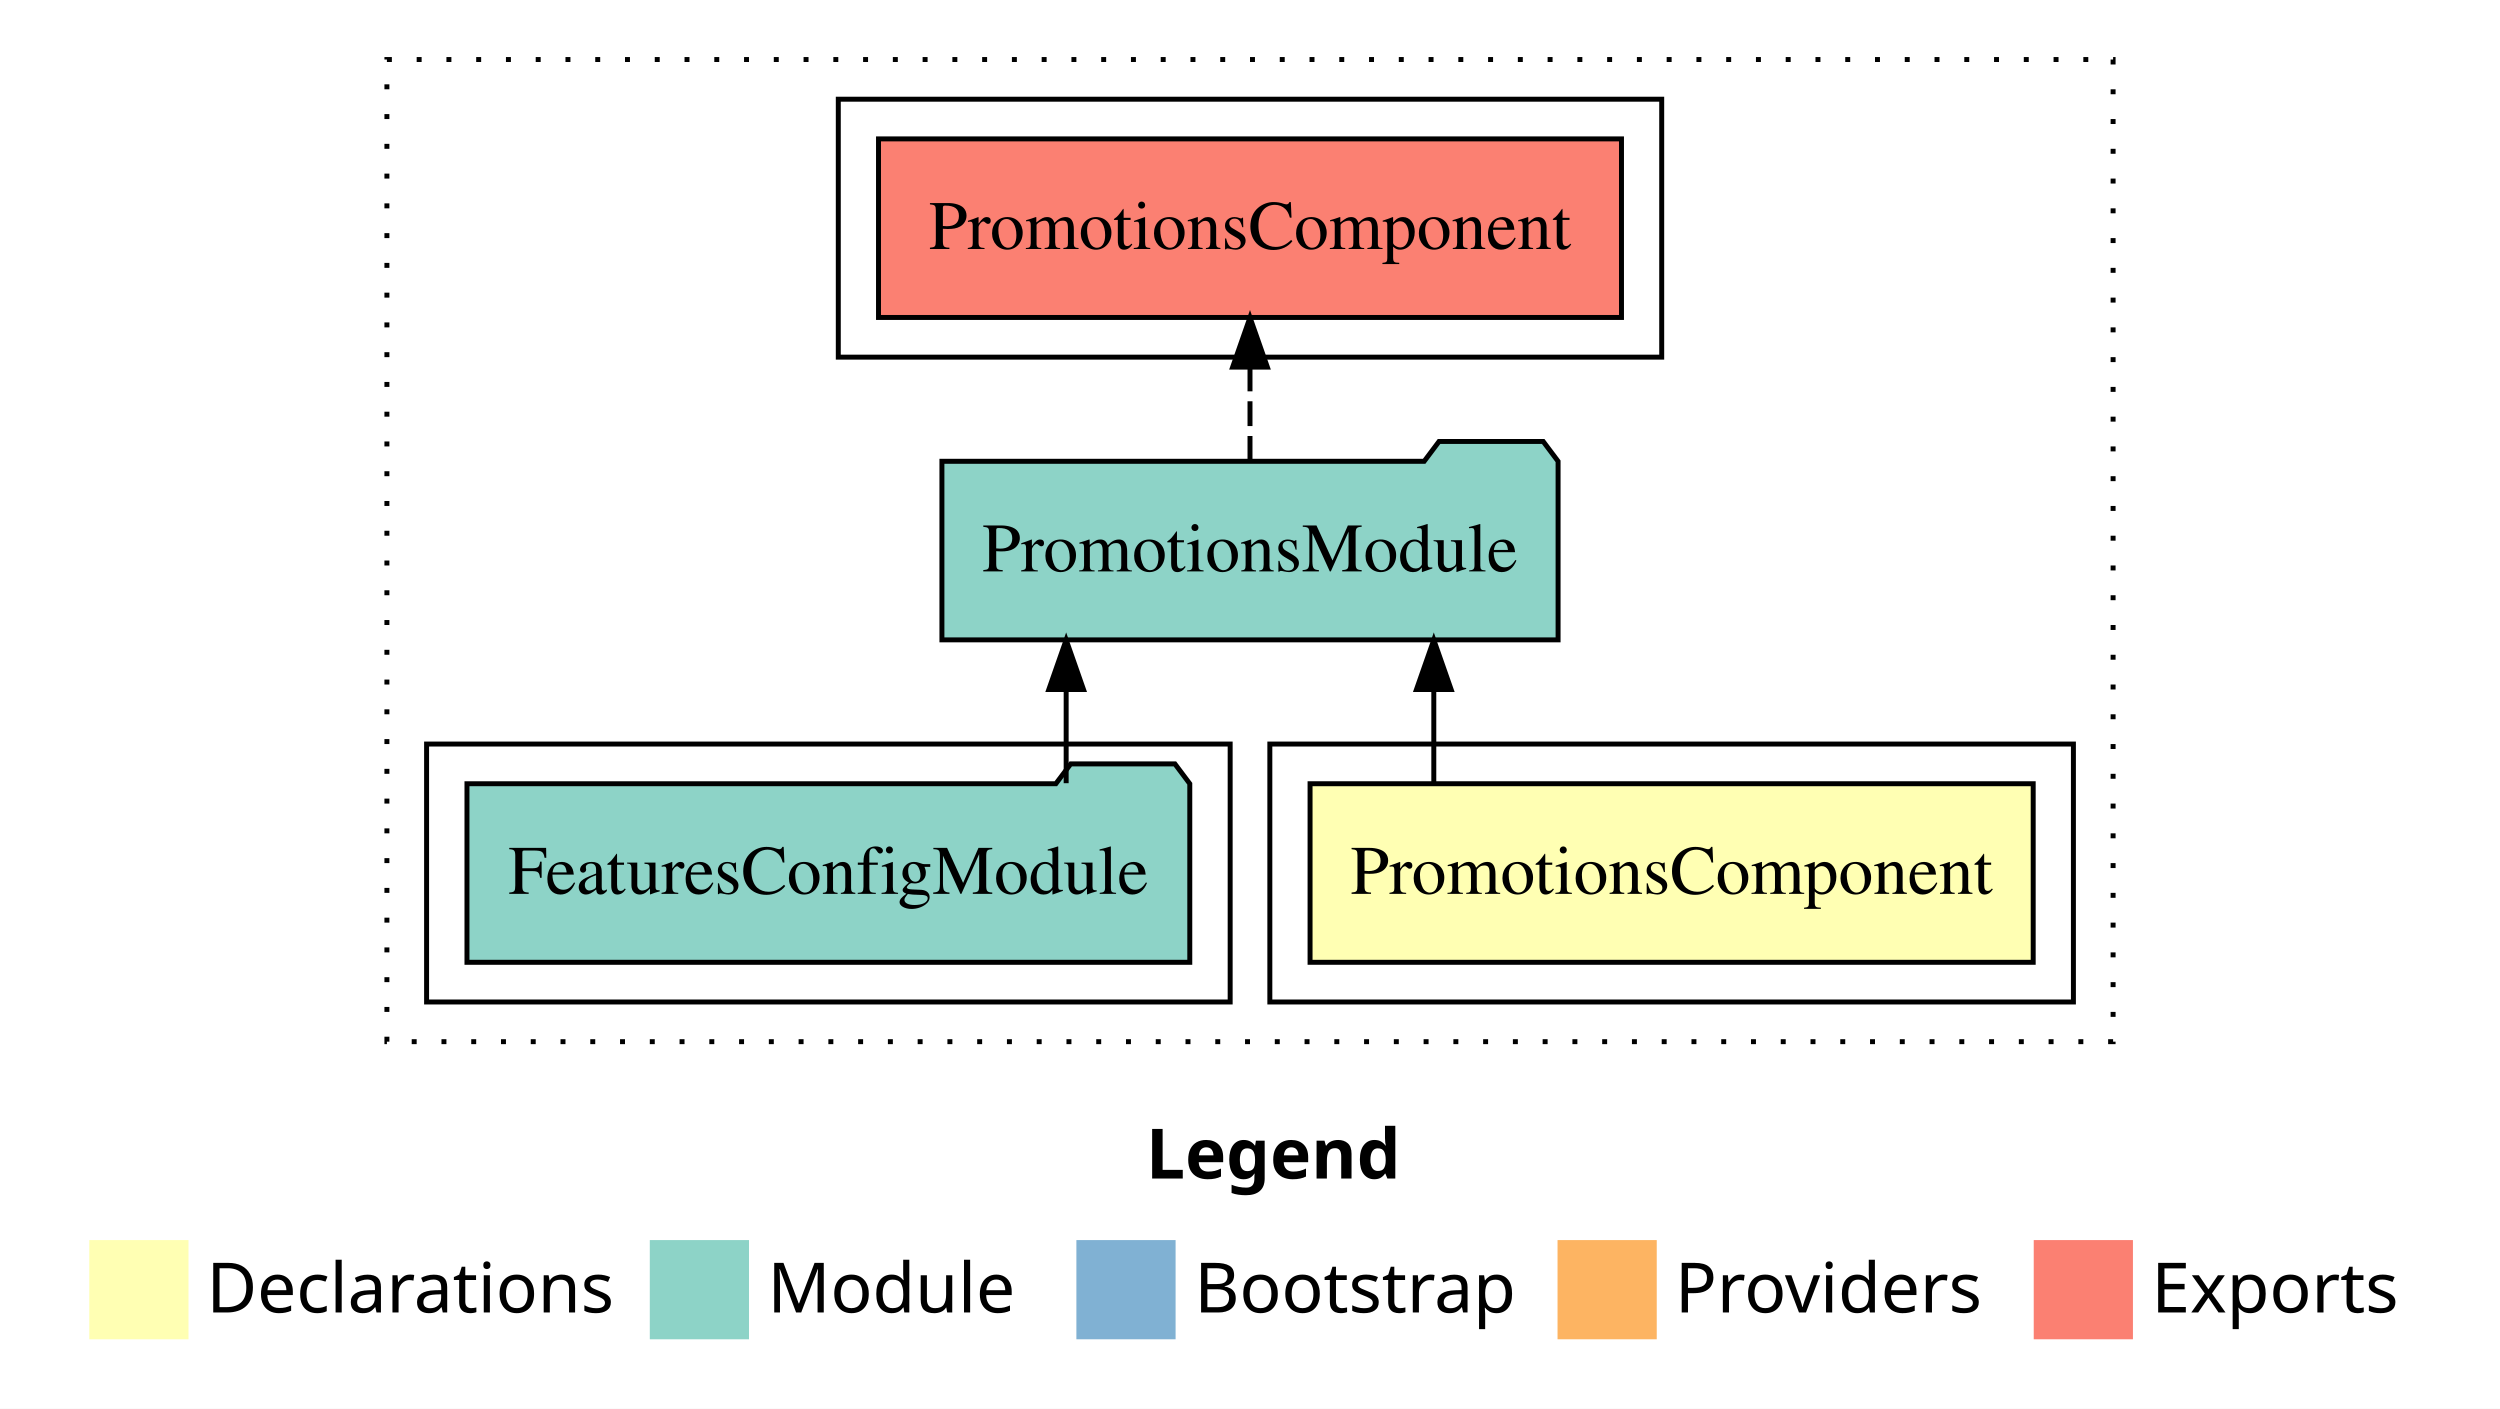
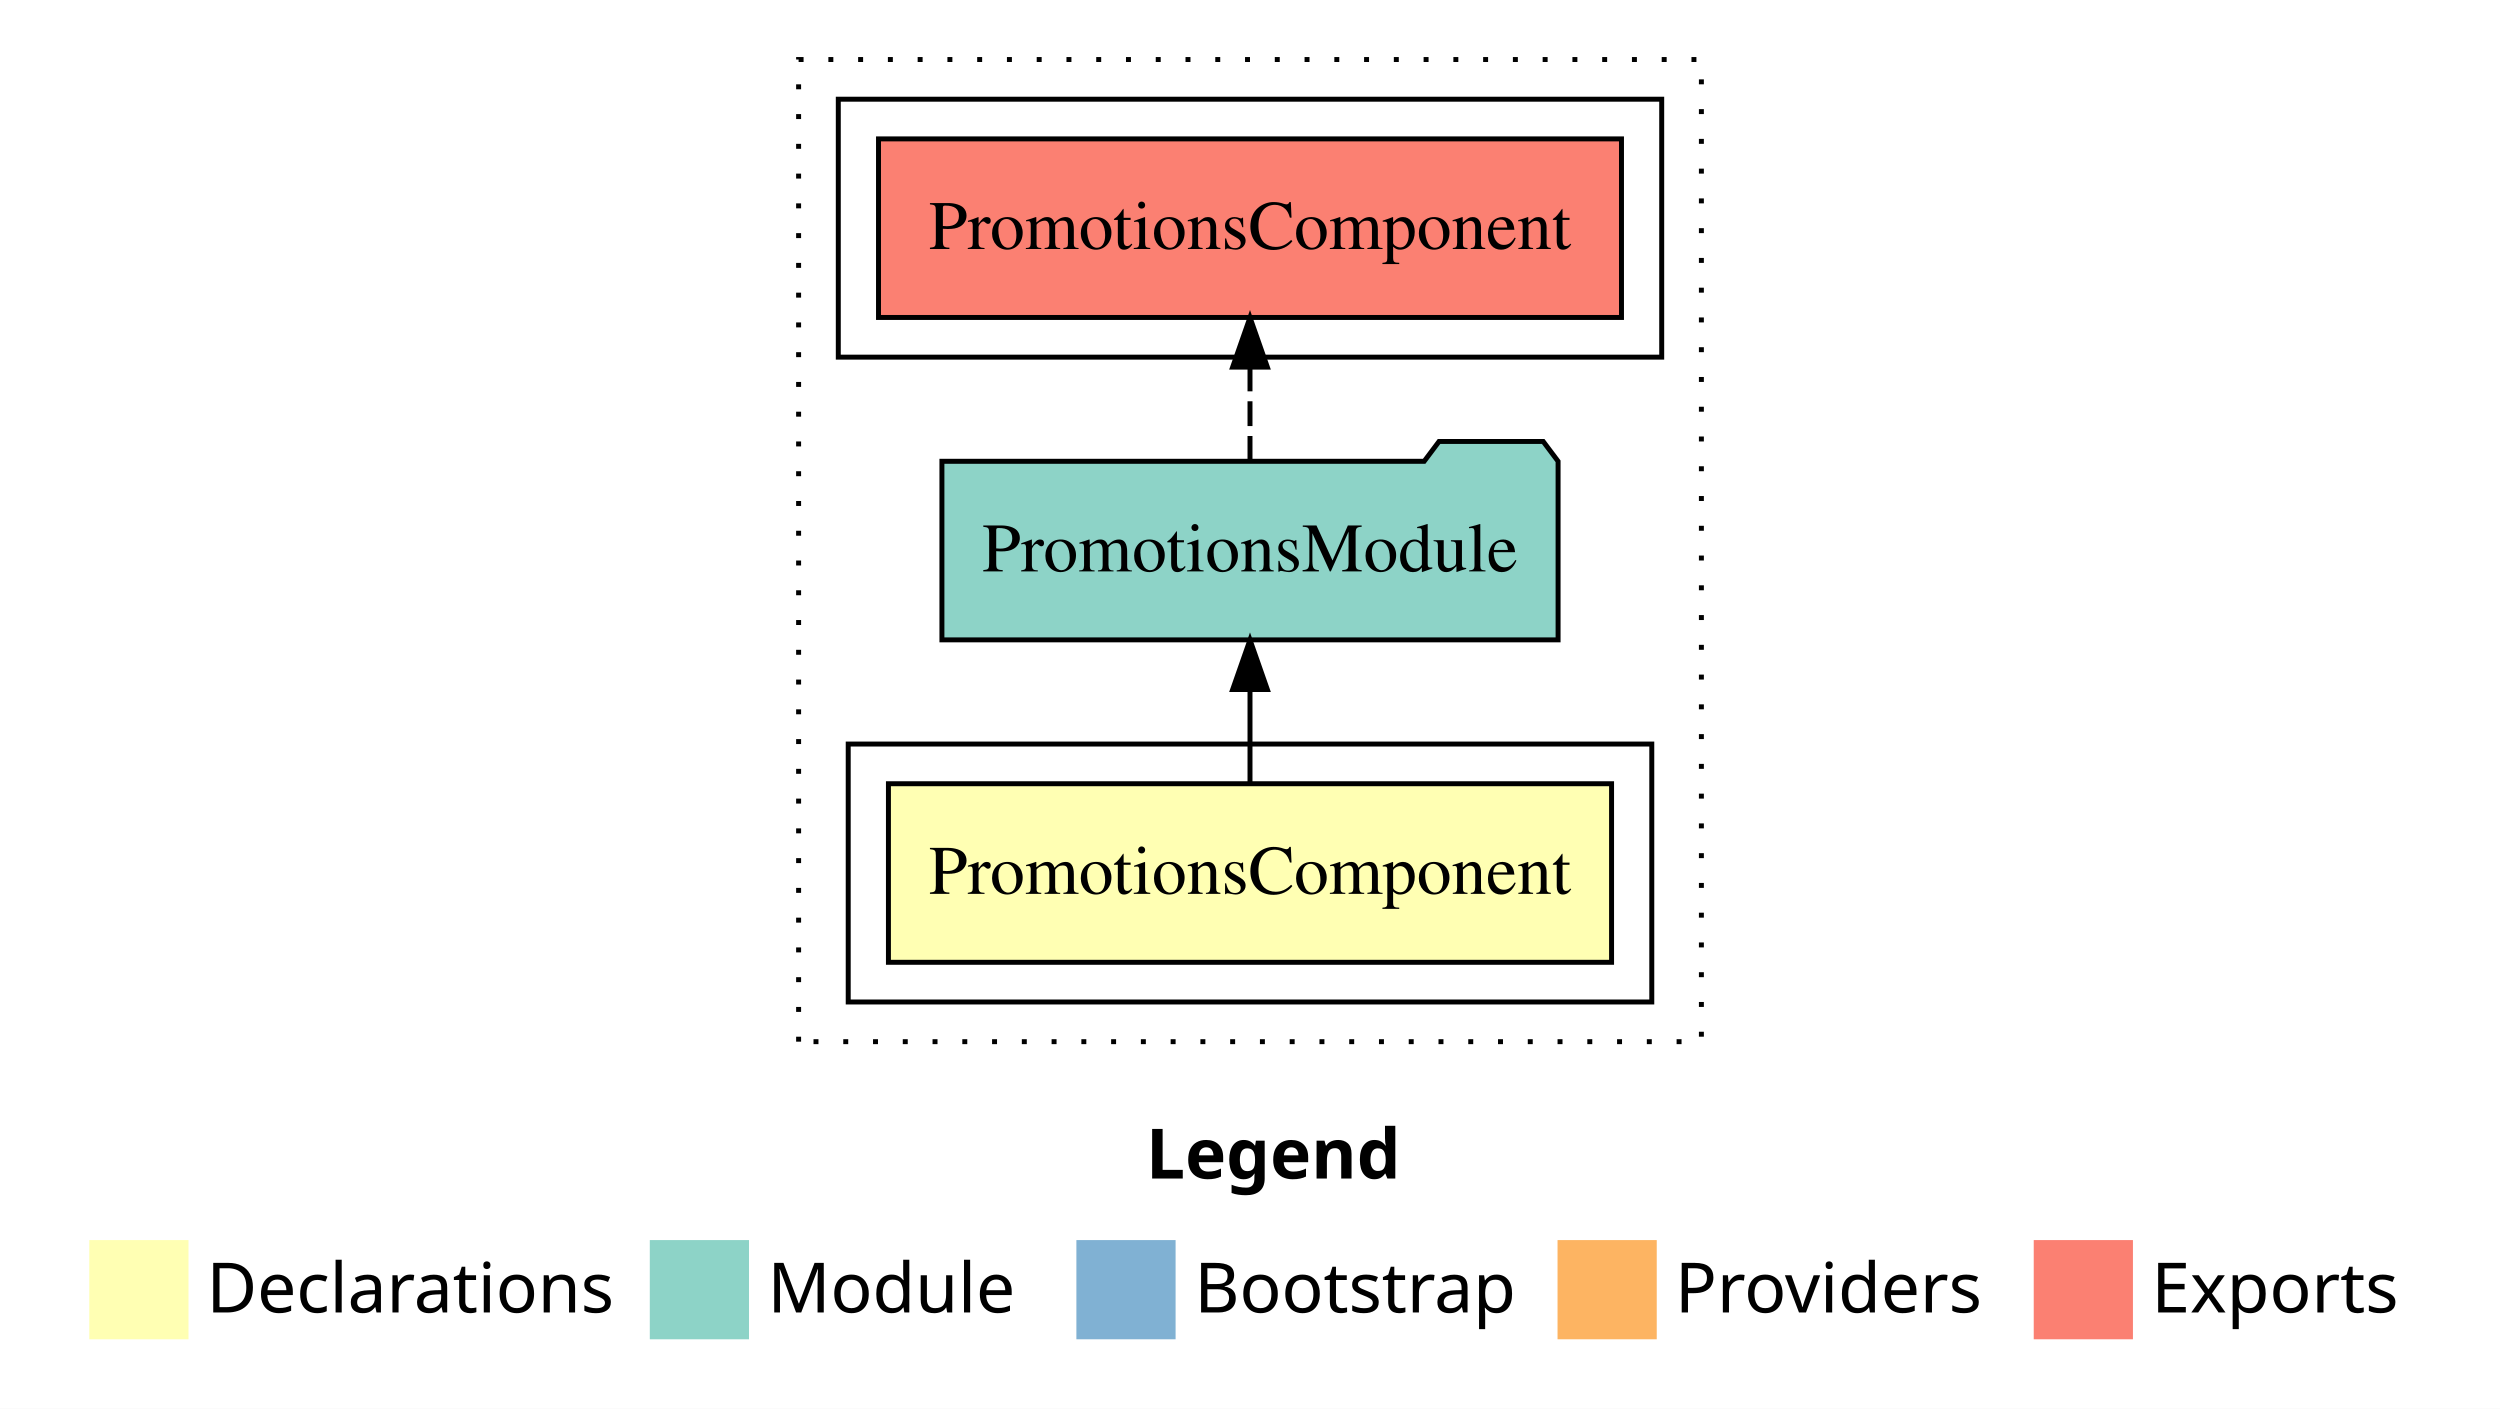
<svg xmlns="http://www.w3.org/2000/svg" width="504pt" height="284pt" viewBox="0.00 0.00 504.00 284.00">
  <g id="graph0" class="graph" transform="scale(1 1) rotate(0) translate(4 280)">
    <polygon fill="#ffffff" stroke="transparent" points="-4,4 -4,-280 500,-280 500,4 -4,4" />
    <text text-anchor="start" x="227.009" y="-42.4" font-family="sans-serif" font-weight="bold" font-size="14.00" fill="#000000">Legend</text>
    <polygon fill="#ffffb3" stroke="transparent" points="14,-10 14,-30 34,-30 34,-10 14,-10" />
    <text text-anchor="start" x="37.629" y="-15.4" font-family="sans-serif" font-size="14.00" fill="#000000">  Declarations</text>
    <polygon fill="#8dd3c7" stroke="transparent" points="127,-10 127,-30 147,-30 147,-10 127,-10" />
    <text text-anchor="start" x="150.725" y="-15.4" font-family="sans-serif" font-size="14.00" fill="#000000">  Module</text>
    <polygon fill="#80b1d3" stroke="transparent" points="213,-10 213,-30 233,-30 233,-10 213,-10" />
    <text text-anchor="start" x="236.781" y="-15.4" font-family="sans-serif" font-size="14.00" fill="#000000">  Bootstrap</text>
    <polygon fill="#fdb462" stroke="transparent" points="310,-10 310,-30 330,-30 330,-10 310,-10" />
    <text text-anchor="start" x="333.673" y="-15.4" font-family="sans-serif" font-size="14.00" fill="#000000">  Providers</text>
    <polygon fill="#fb8072" stroke="transparent" points="406,-10 406,-30 426,-30 426,-10 406,-10" />
    <text text-anchor="start" x="429.726" y="-15.4" font-family="sans-serif" font-size="14.00" fill="#000000">  Exports</text>
    <g id="clust1" class="cluster">
-       <polygon fill="none" stroke="#000000" stroke-dasharray="1,5" points="74,-70 74,-268 422,-268 422,-70 74,-70" />
+       <polygon fill="none" stroke="#000000" stroke-dasharray="1,5" points="157,-70 157,-268 339,-268 339,-70 157,-70" />
    </g>
    <g id="clust2" class="cluster">
-       <polygon fill="none" stroke="#000000" points="252,-78 252,-130 414,-130 414,-78 252,-78" />
-     </g>
-     <g id="clust4" class="cluster">
-       <polygon fill="none" stroke="#000000" points="82,-78 82,-130 244,-130 244,-78 82,-78" />
+       <polygon fill="none" stroke="#000000" points="167,-78 167,-130 329,-130 329,-78 167,-78" />
    </g>
    <g id="clust5" class="cluster">
      <polygon fill="none" stroke="#000000" points="165,-208 165,-260 331,-260 331,-208 165,-208" />
    </g>
    <g id="node1" class="node">
-       <polygon fill="#ffffb3" stroke="#000000" points="405.892,-122 260.108,-122 260.108,-86 405.892,-86 405.892,-122" />
-       <text text-anchor="middle" x="333" y="-99.8" font-family="Times,serif" font-size="14.00" fill="#000000">PromotionsComponent</text>
+       <polygon fill="#ffffb3" stroke="#000000" points="320.892,-122 175.108,-122 175.108,-86 320.892,-86 320.892,-122" />
+       <text text-anchor="middle" x="248" y="-99.8" font-family="Times,serif" font-size="14.00" fill="#000000">PromotionsComponent</text>
    </g>
    <g id="node2" class="node">
      <polygon fill="#8dd3c7" stroke="#000000" points="310.109,-187 307.109,-191 286.109,-191 283.109,-187 185.891,-187 185.891,-151 310.109,-151 310.109,-187" />
      <text text-anchor="middle" x="248" y="-164.8" font-family="Times,serif" font-size="14.00" fill="#000000">PromotionsModule</text>
    </g>
    <g id="edge1" class="edge">
-       <path fill="none" stroke="#000000" d="M285.054,-122.106C285.054,-122.106 285.054,-140.991 285.054,-140.991" />
-       <polygon fill="#000000" stroke="#000000" points="281.554,-140.991 285.054,-150.991 288.554,-140.991 281.554,-140.991" />
+       <path fill="none" stroke="#000000" d="M248,-122.106C248,-122.106 248,-140.991 248,-140.991" />
+       <polygon fill="#000000" stroke="#000000" points="244.5,-140.991 248,-150.991 251.5,-140.991 244.5,-140.991" />
    </g>
-     <g id="node4" class="node">
+     <g id="node3" class="node">
      <polygon fill="#fb8072" stroke="#000000" points="322.892,-252 173.107,-252 173.107,-216 322.892,-216 322.892,-252" />
      <text text-anchor="middle" x="248" y="-229.8" font-family="Times,serif" font-size="14.00" fill="#000000">PromotionsComponent </text>
    </g>
-     <g id="edge3" class="edge">
+     <g id="edge2" class="edge">
      <path fill="none" stroke="#000000" stroke-dasharray="5,2" d="M248,-187.106C248,-187.106 248,-205.991 248,-205.991" />
      <polygon fill="#000000" stroke="#000000" points="244.5,-205.991 248,-215.991 251.5,-205.991 244.5,-205.991" />
    </g>
-     <g id="node3" class="node">
-       <polygon fill="#8dd3c7" stroke="#000000" points="235.86,-122 232.86,-126 211.86,-126 208.86,-122 90.14,-122 90.14,-86 235.86,-86 235.86,-122" />
-       <text text-anchor="middle" x="163" y="-99.8" font-family="Times,serif" font-size="14.00" fill="#000000">FeaturesConfigModule</text>
-     </g>
-     <g id="edge2" class="edge">
-       <path fill="none" stroke="#000000" d="M210.938,-122.106C210.938,-122.106 210.938,-140.991 210.938,-140.991" />
-       <polygon fill="#000000" stroke="#000000" points="207.438,-140.991 210.938,-150.991 214.438,-140.991 207.438,-140.991" />
-     </g>
  </g>
</svg>
